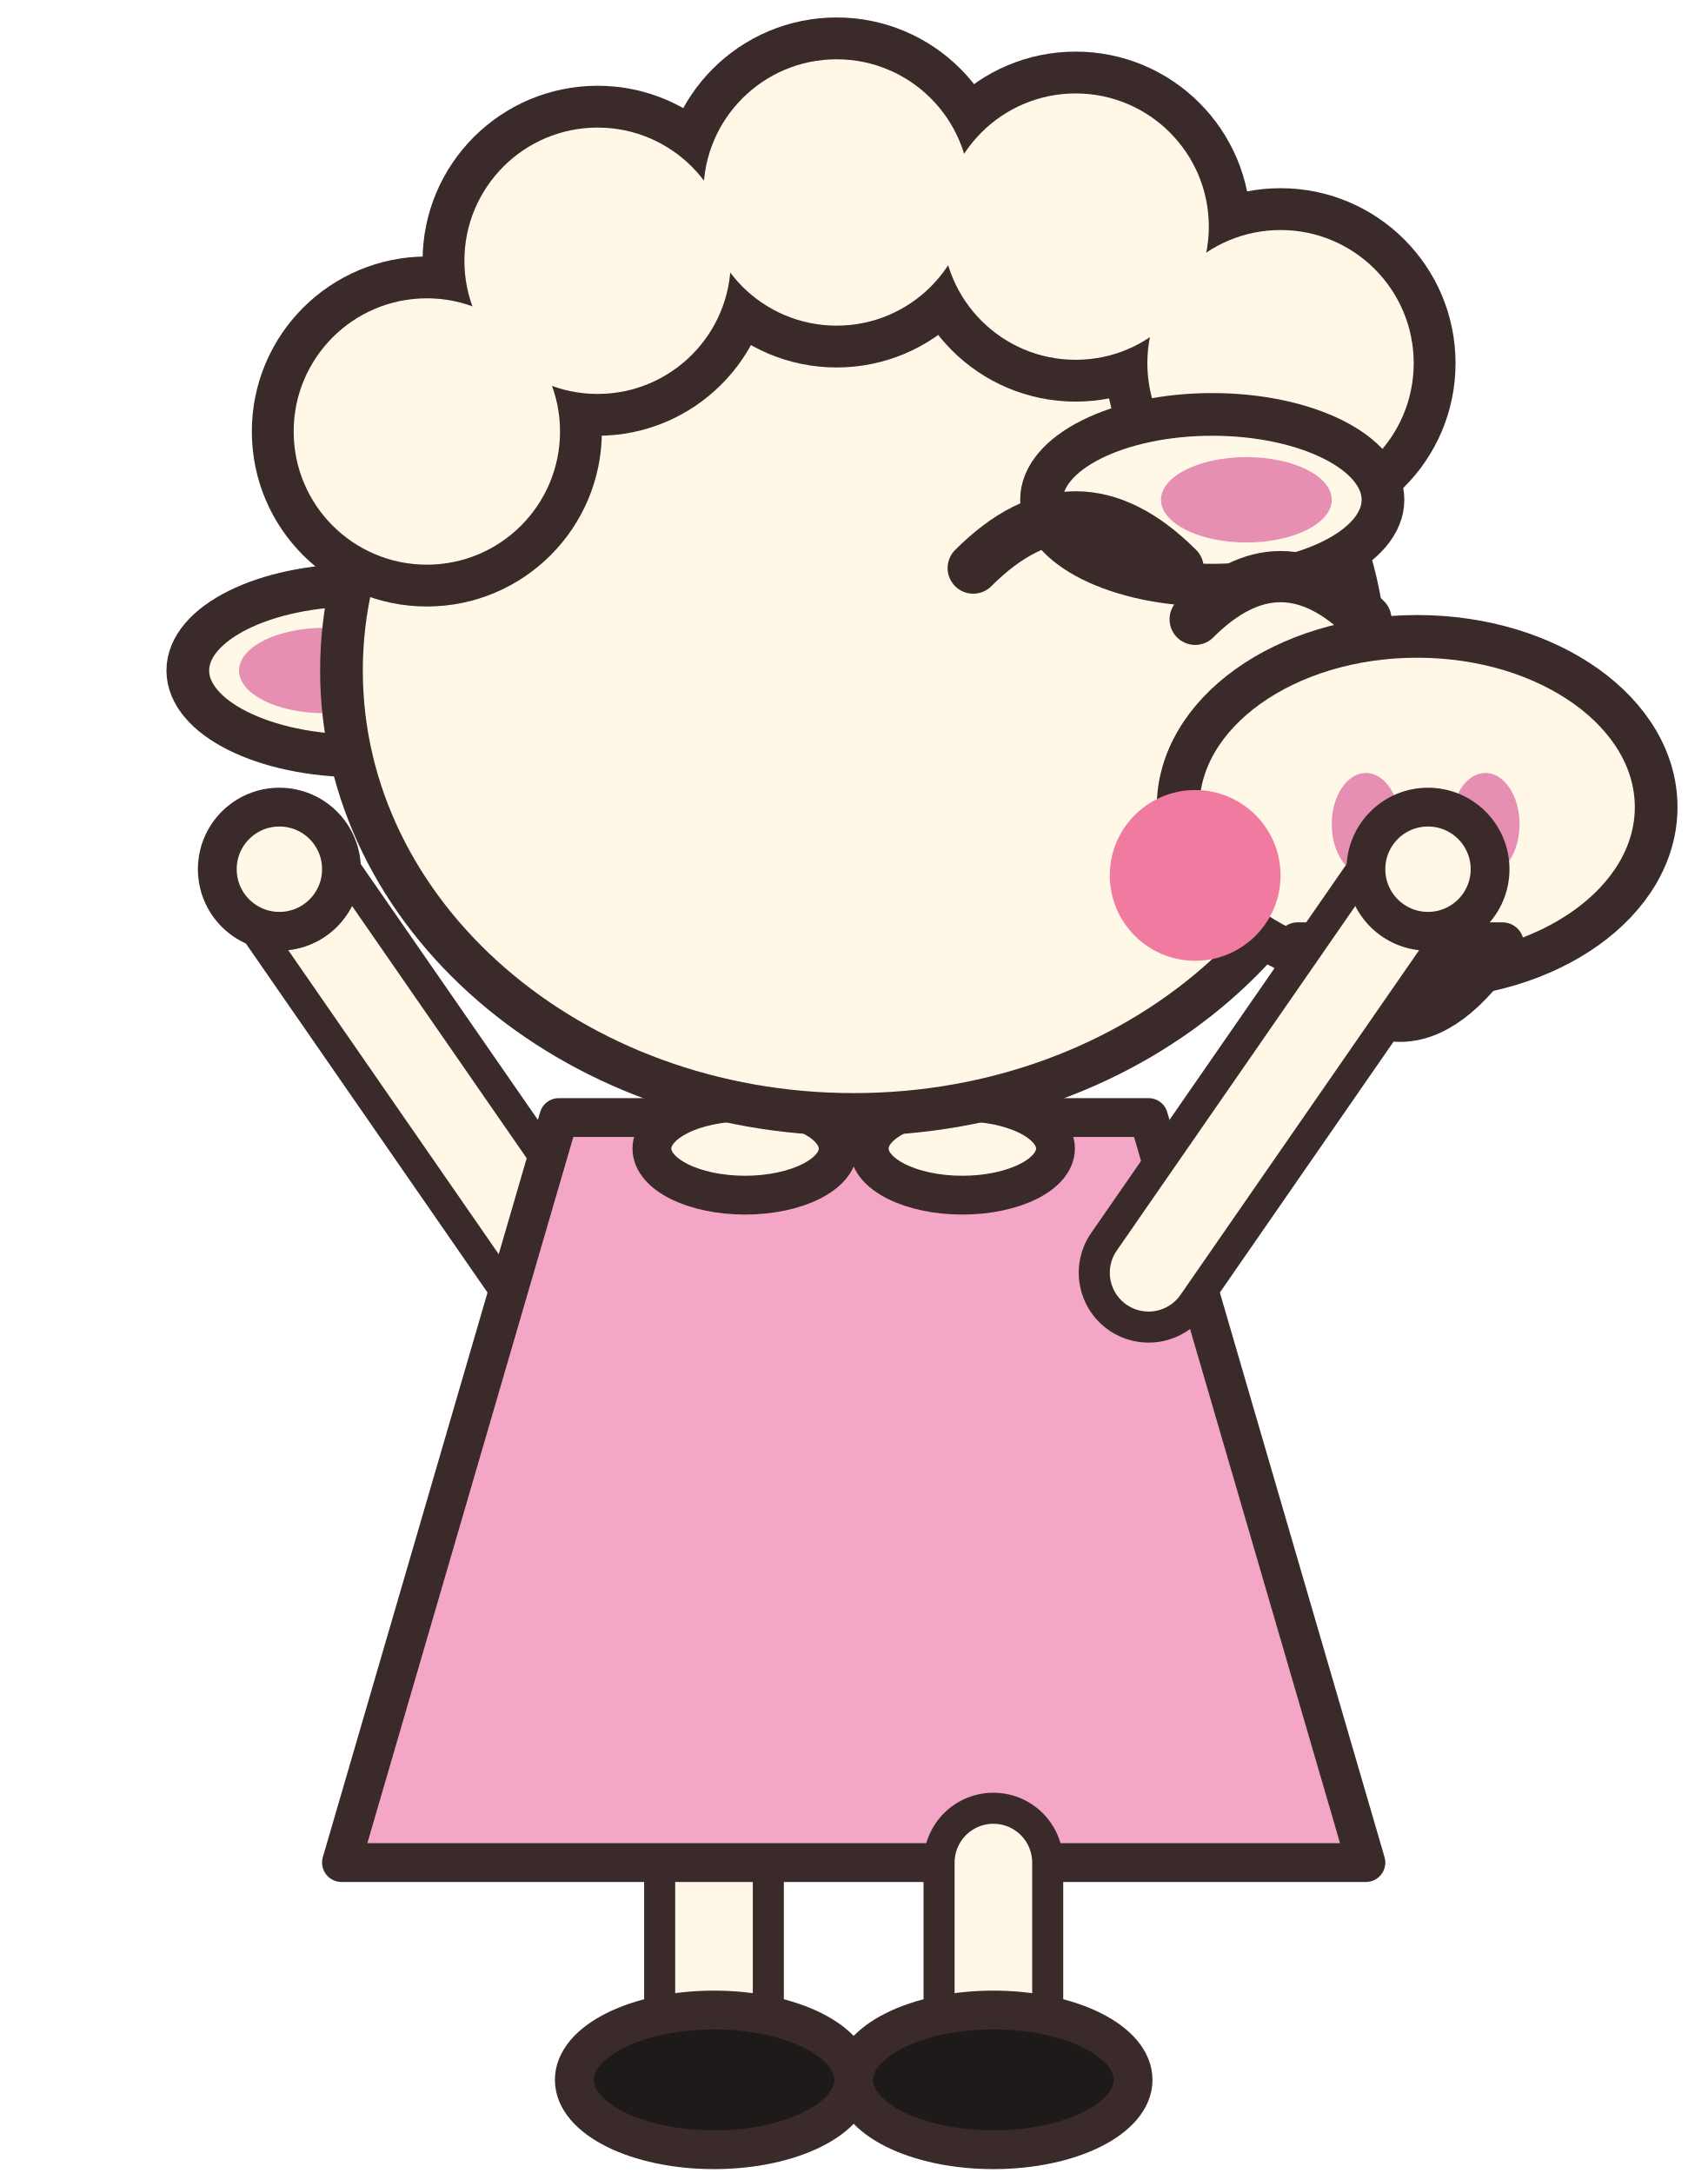
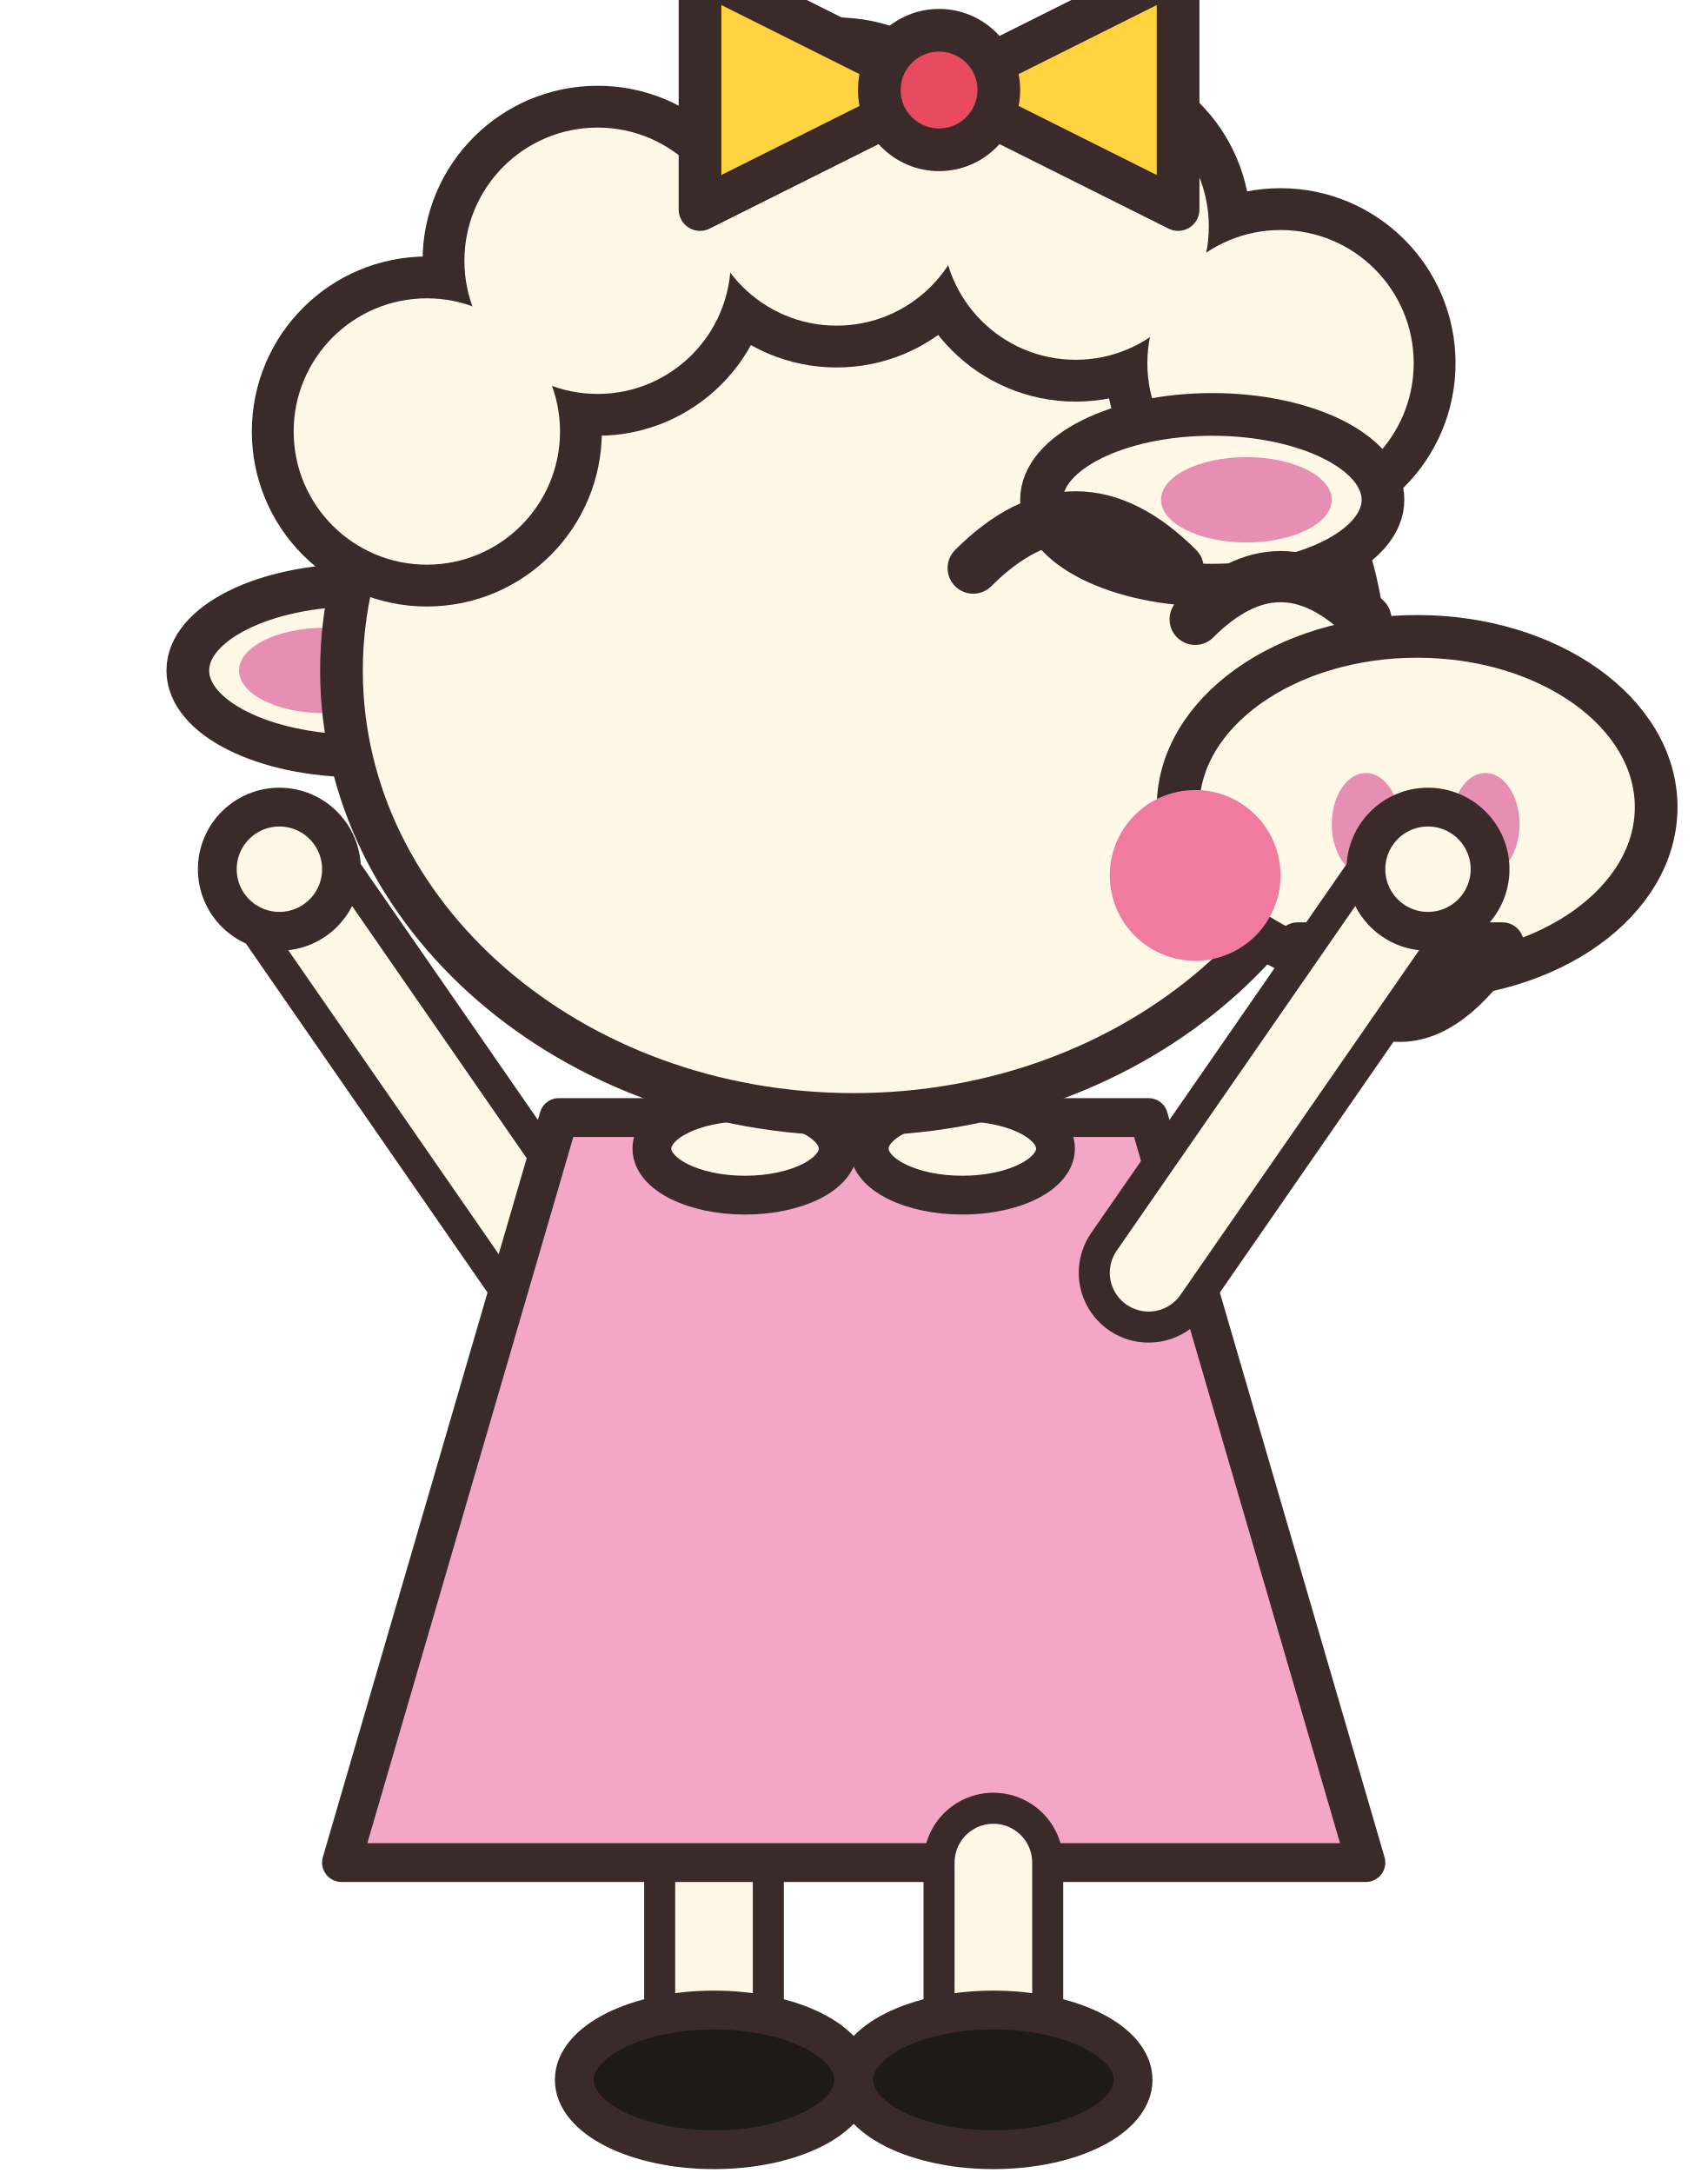
<svg xmlns="http://www.w3.org/2000/svg" viewBox="0 0 110 140">
  <g stroke="#3a2a2a" stroke-linecap="round" stroke-linejoin="round" stroke-width="2.5">
    <path stroke-width="9" d="M46 120v12" />
    <path stroke="#fff8e7" stroke-width="5" d="M46 120v12" />
    <ellipse cx="46" cy="134" fill="#1f1a1a" rx="9" ry="4.5" />
    <path stroke-width="9" d="M36 82 18 56" />
    <path stroke="#fff8e7" stroke-width="5" d="M36 82 18 56" />
    <circle cx="18" cy="56" r="4" fill="#fff8e7" />
    <path fill="#f4a6c6" d="M36 72h38l14 48H22Z" />
    <ellipse cx="48" cy="74" fill="#fff8e7" rx="6" ry="3" />
    <ellipse cx="62" cy="74" fill="#fff8e7" rx="6" ry="3" />
    <path stroke-width="9" d="M64 120v12" />
    <path stroke="#fff8e7" stroke-width="5" d="M64 120v12" />
    <ellipse cx="64" cy="134" fill="#1f1a1a" rx="9" ry="4.5" />
    <g transform="matrix(1.1 0 0 1.1 -5.5 -7.4)">
      <ellipse cx="26" cy="46" fill="#fff8e7" rx="10" ry="5" />
      <ellipse cx="24" cy="46" fill="#e68fb3" stroke="none" rx="5" ry="2.5" />
      <ellipse cx="55" cy="46" fill="#fff8e7" rx="30" ry="26" />
      <circle cx="30" cy="32" r="9" fill="#fff8e7" />
      <circle cx="40" cy="22" r="9" fill="#fff8e7" />
      <circle cx="54" cy="18" r="9" fill="#fff8e7" />
      <circle cx="68" cy="20" r="9" fill="#fff8e7" />
      <circle cx="80" cy="28" r="9" fill="#fff8e7" />
      <circle cx="30" cy="32" r="7.8" fill="#fff8e7" stroke="none" />
      <circle cx="40" cy="22" r="7.8" fill="#fff8e7" stroke="none" />
      <circle cx="54" cy="18" r="7.8" fill="#fff8e7" stroke="none" />
      <circle cx="68" cy="20" r="7.8" fill="#fff8e7" stroke="none" />
      <circle cx="80" cy="28" r="7.8" fill="#fff8e7" stroke="none" />
      <ellipse cx="76" cy="36" fill="#fff8e7" rx="10" ry="5" />
      <ellipse cx="78" cy="36" fill="#e68fb3" stroke="none" rx="5" ry="2.5" />
      <ellipse cx="88" cy="54" fill="#fff8e7" rx="14" ry="10" />
      <ellipse cx="85" cy="55" fill="#e68fb3" stroke="none" rx="2" ry="3" />
      <ellipse cx="92" cy="55" fill="#e68fb3" stroke="none" rx="2" ry="3" />
      <path fill="none" stroke-width="3" d="M62 40q6-6 12 0m1 3q5-5 10 0" />
      <path fill="#3a2a2a" d="M81 62q6 9 12 0Z" />
      <circle cx="75" cy="58" r="5" fill="#f07aa0" stroke="none" />
+       <path fill="#ffd23f" d="M60 12 46 5v14Zm0 0 14-7v14Z" />
+       <circle cx="60" cy="12" r="3.5" fill="#e84a5f" />
    </g>
    <path stroke-width="9" d="m74 82 18-26" />
    <path stroke="#fff8e7" stroke-width="5" d="m74 82 18-26" />
    <circle cx="92" cy="56" r="4" fill="#fff8e7" />
  </g>
</svg>
